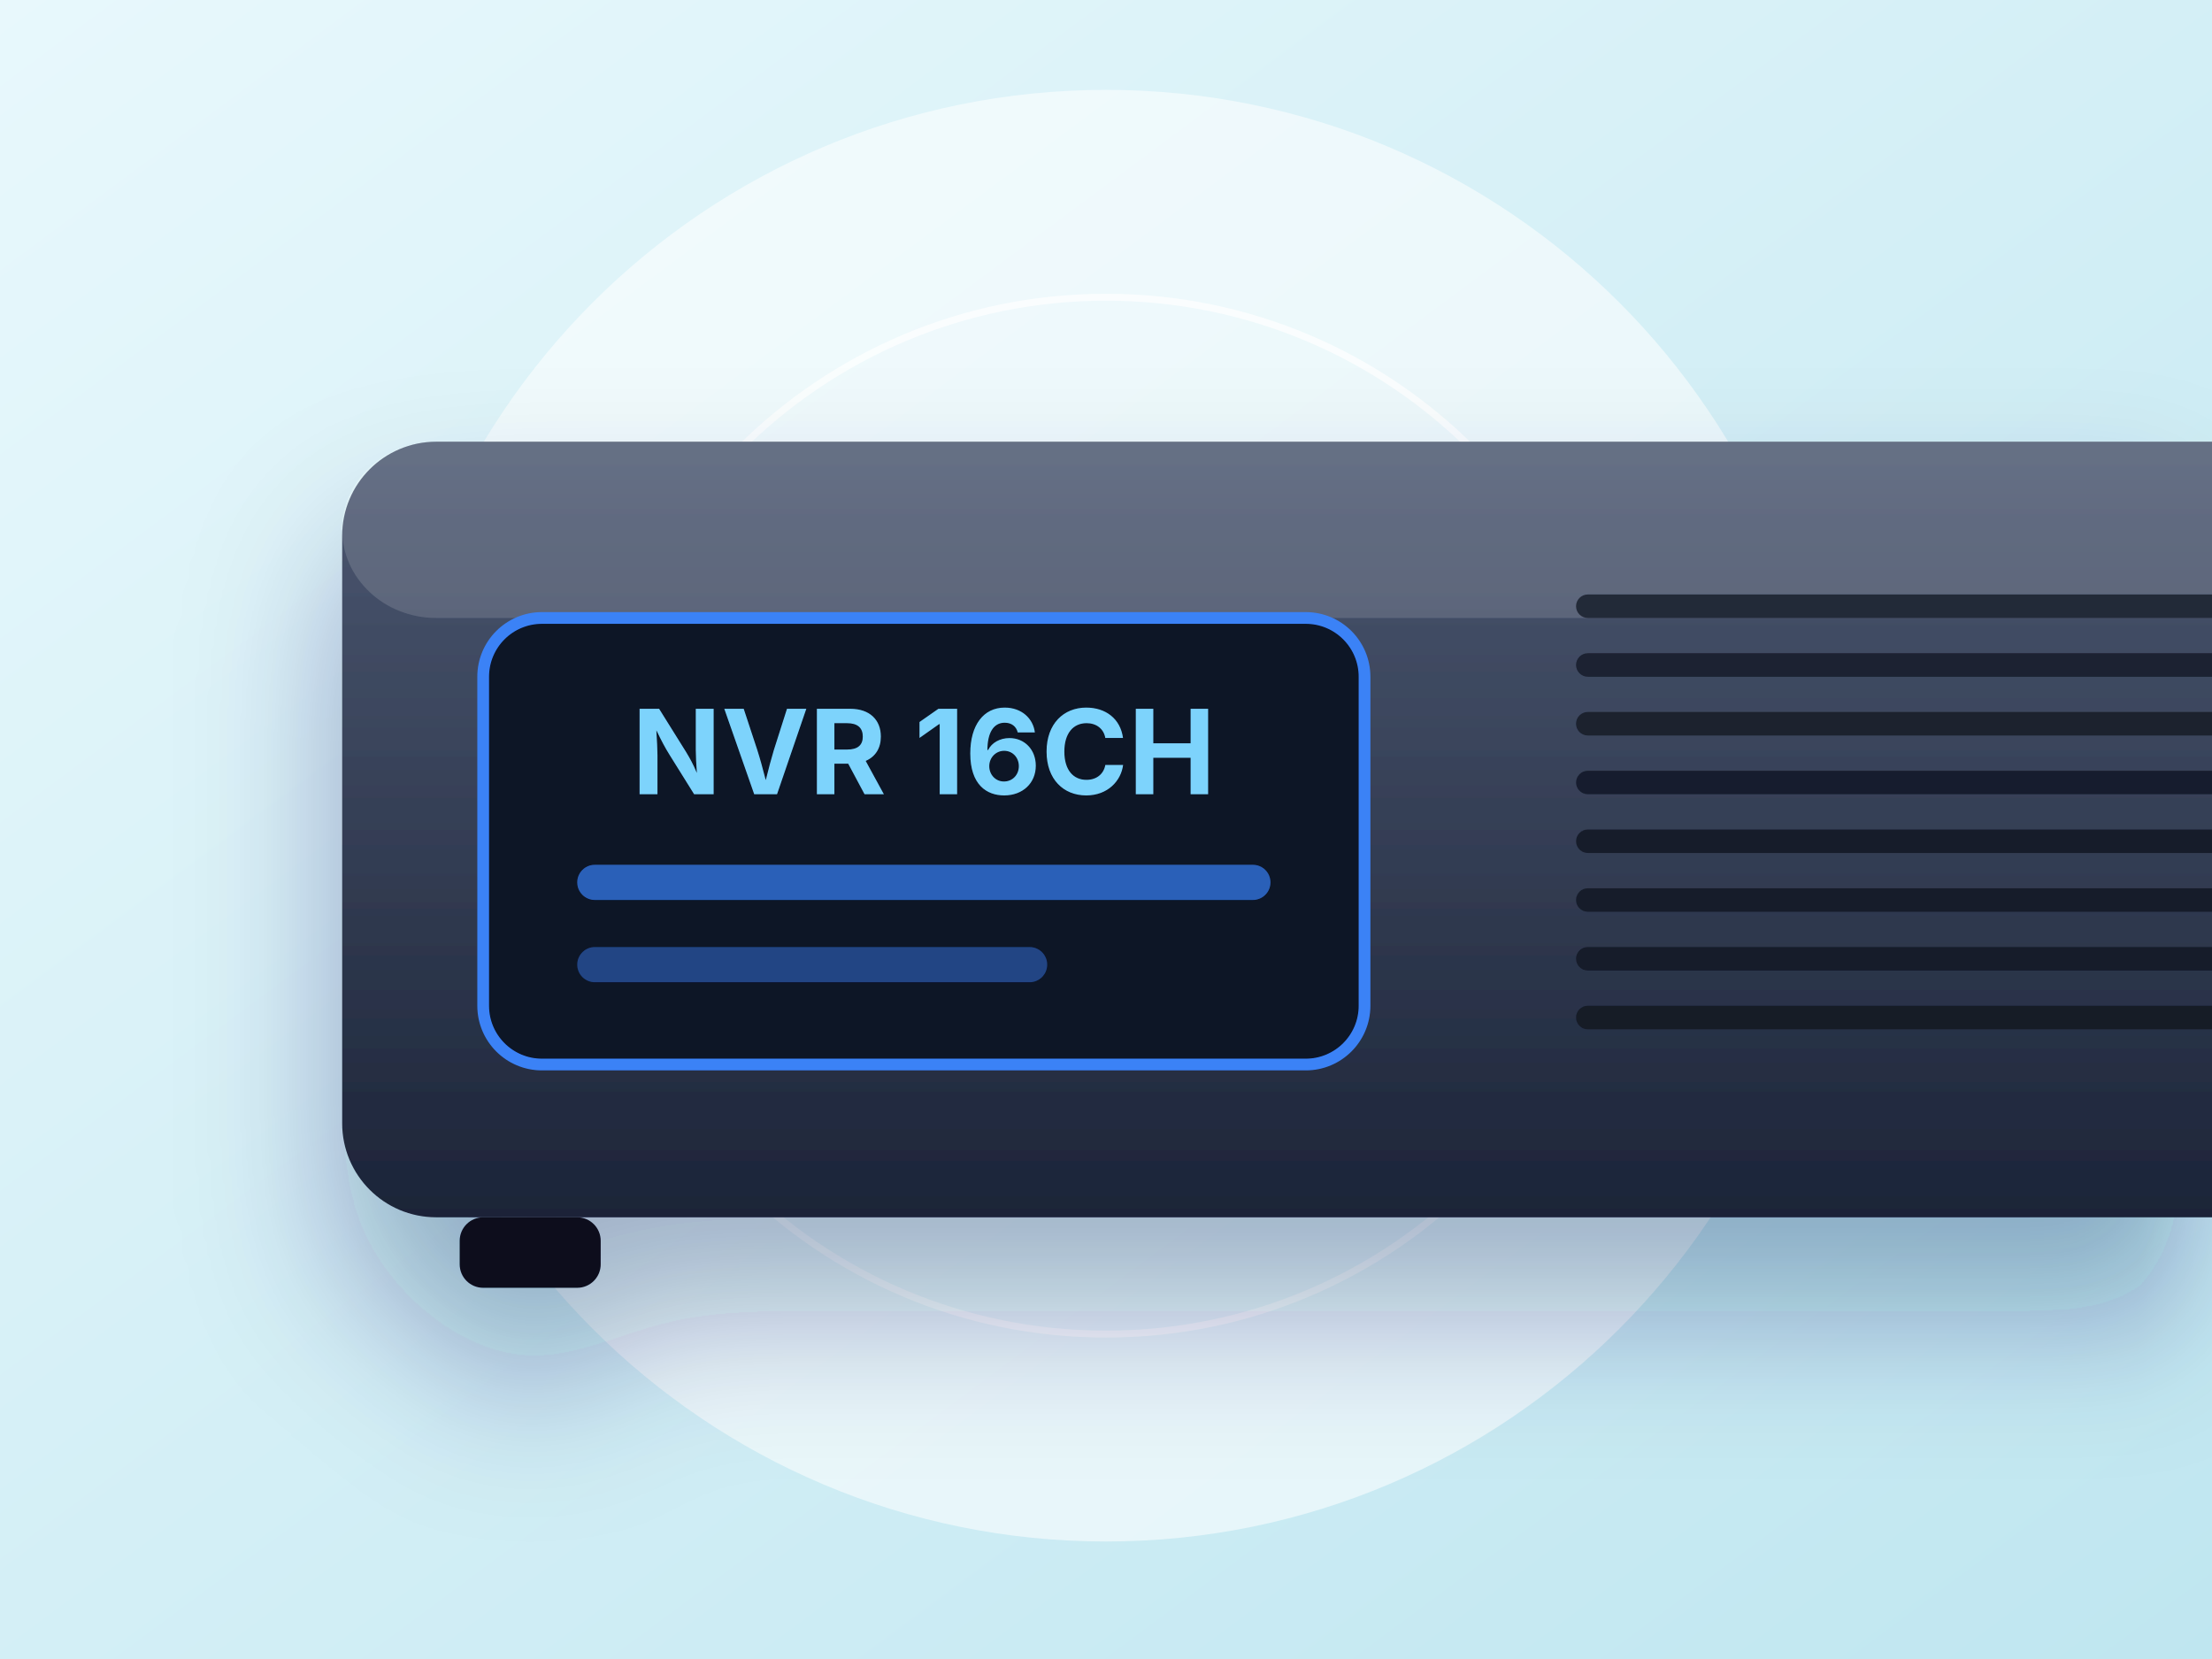
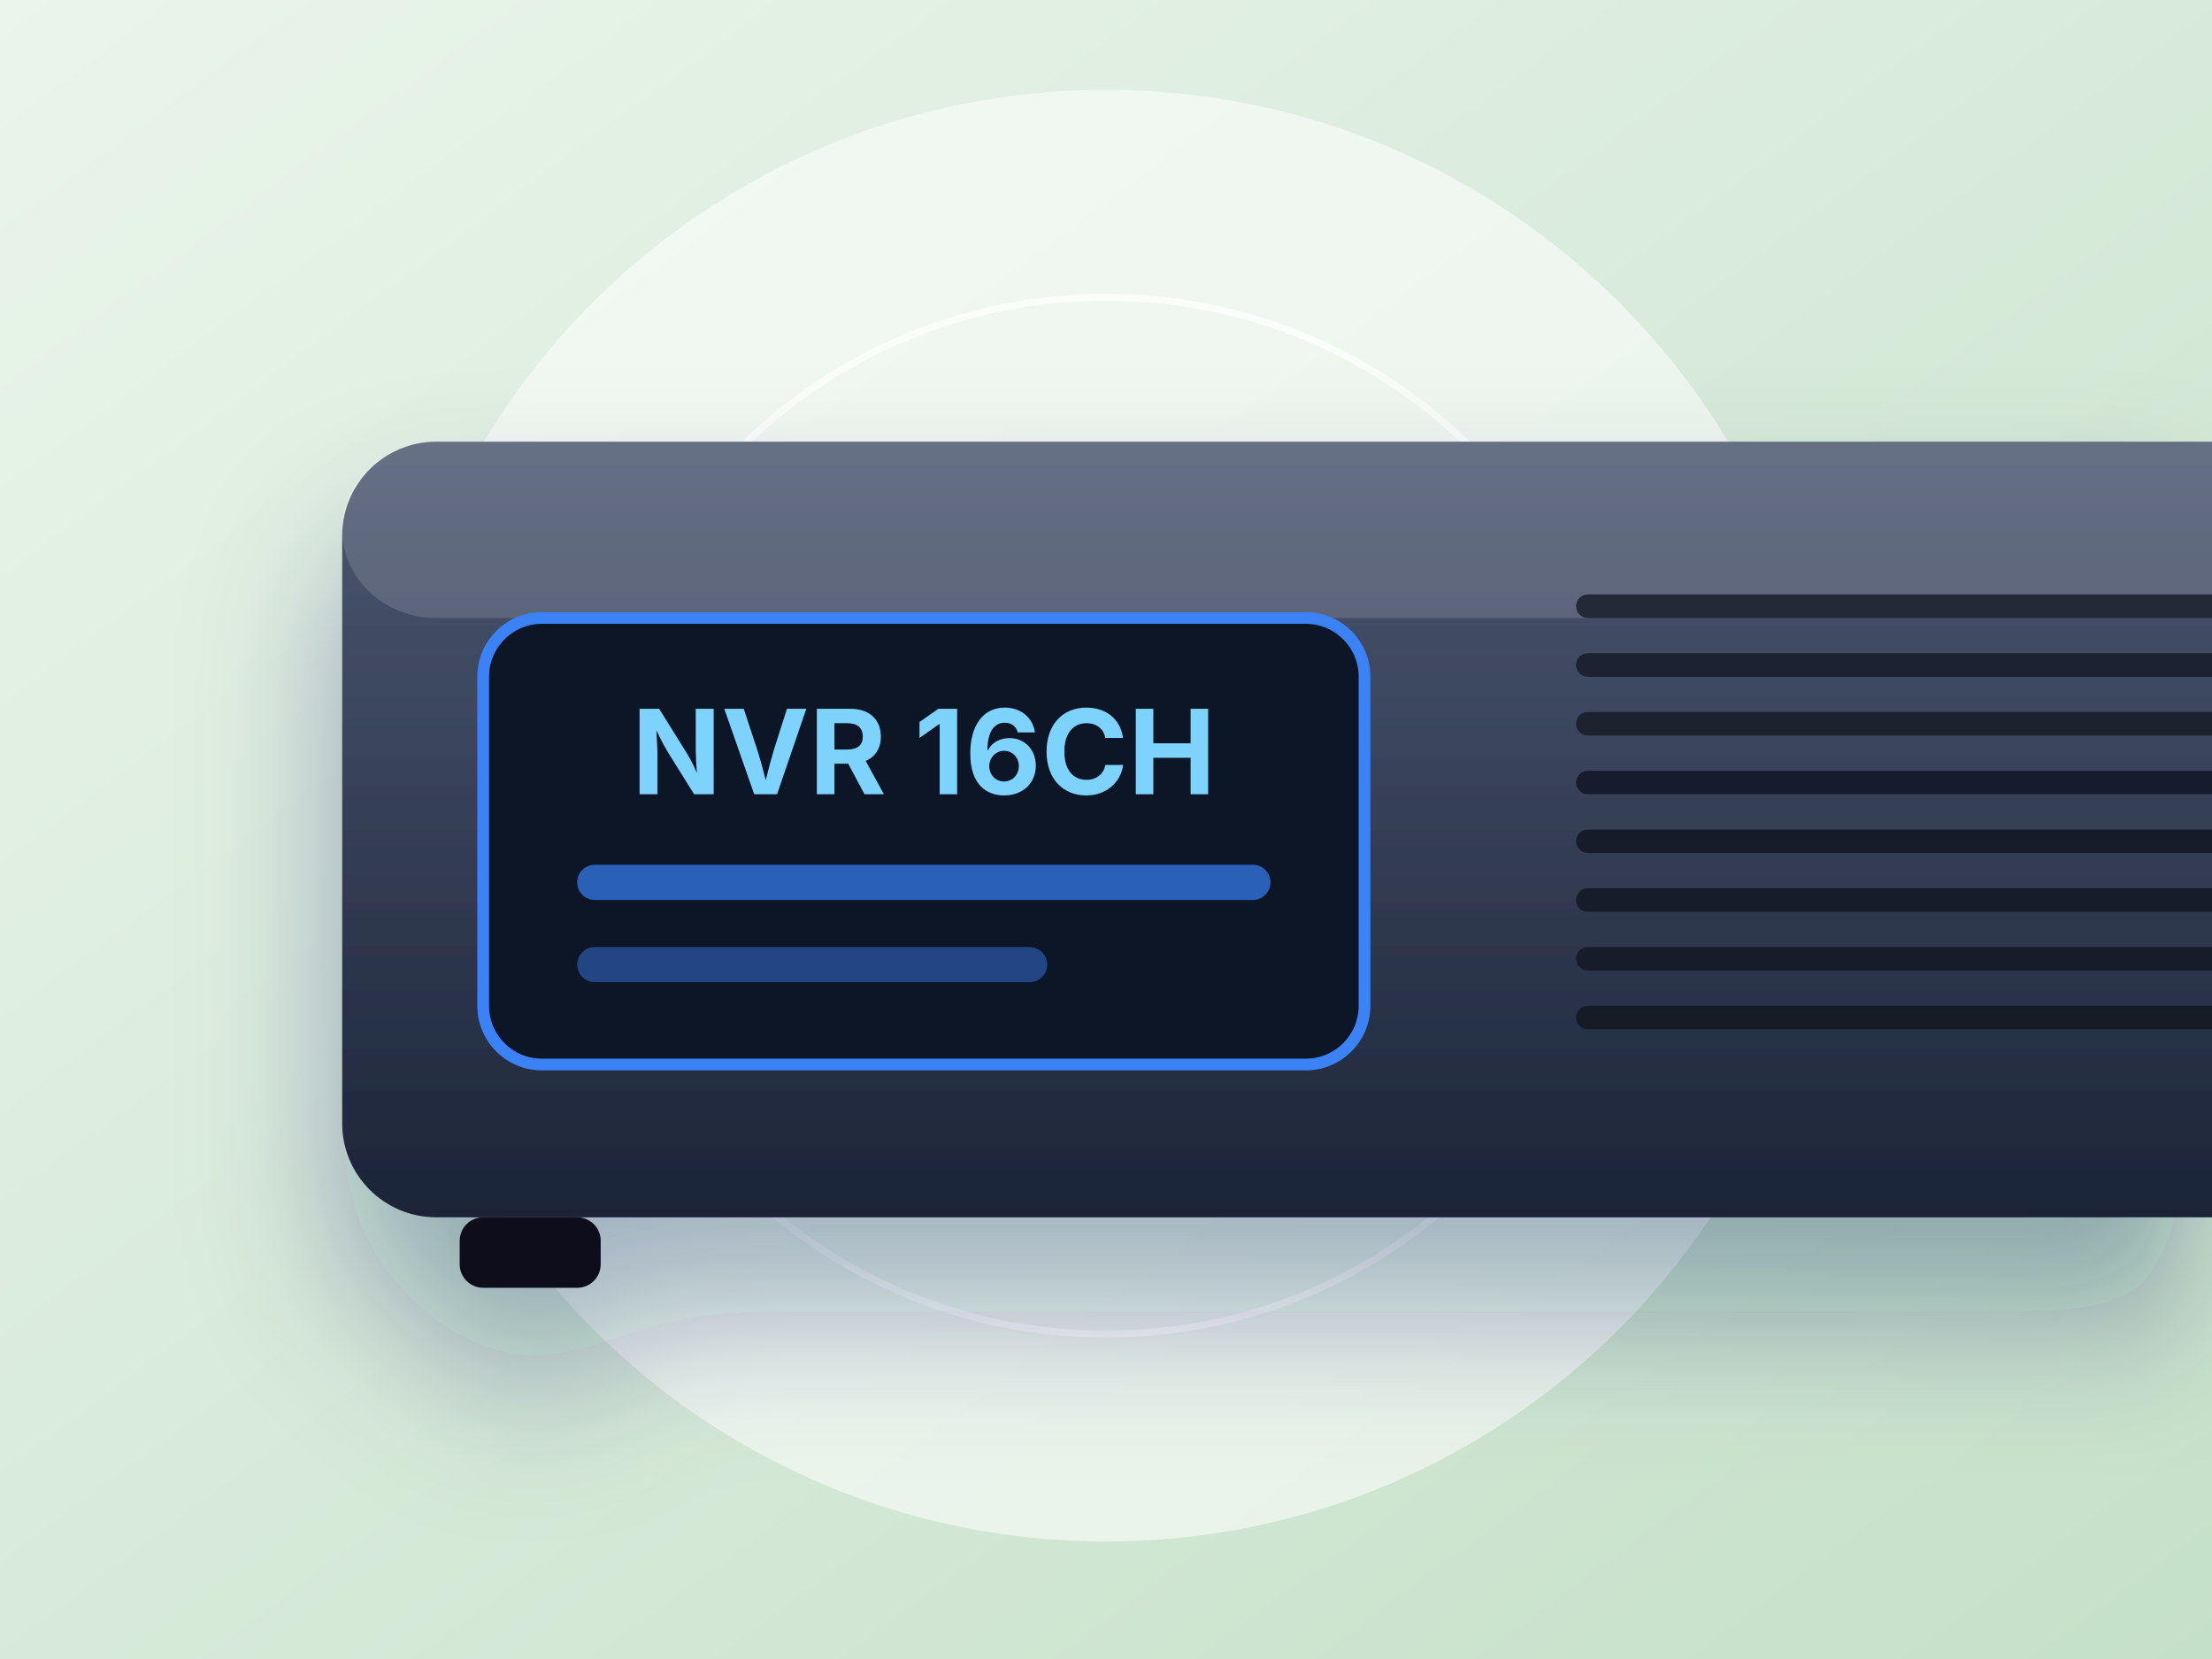
<svg xmlns="http://www.w3.org/2000/svg" viewBox="0 0 640 480" width="640" height="480" role="img">
  <defs>
    <linearGradient id="metal" x1="0" y1="0" x2="0" y2="1">
      <stop offset="0" stop-color="#eef2f9" />
      <stop offset=".5" stop-color="#aab6cb" />
      <stop offset="1" stop-color="#6f7d97" />
    </linearGradient>
    <linearGradient id="white" x1="0" y1="0" x2="0" y2="1">
      <stop offset="0" stop-color="#ffffff" />
      <stop offset="1" stop-color="#d3ddee" />
    </linearGradient>
    <linearGradient id="dark" x1="0" y1="0" x2="0" y2="1">
      <stop offset="0" stop-color="#4d5972" />
      <stop offset="1" stop-color="#1c2438" />
    </linearGradient>
    <linearGradient id="black" x1="0" y1="0" x2="0" y2="1">
      <stop offset="0" stop-color="#2d3347" />
      <stop offset="1" stop-color="#0c101b" />
    </linearGradient>
    <linearGradient id="navy" x1="0" y1="0" x2="0" y2="1">
      <stop offset="0" stop-color="#3f5079" />
      <stop offset="1" stop-color="#1a2342" />
    </linearGradient>
    <linearGradient id="red" x1="0" y1="0" x2="1" y2="0">
      <stop offset="0" stop-color="#b3202a" />
      <stop offset=".4" stop-color="#ff6b6b" />
      <stop offset="1" stop-color="#a91d27" />
    </linearGradient>
    <linearGradient id="wood" x1="0" y1="0" x2="1" y2="1">
      <stop offset="0" stop-color="#c58a45" />
      <stop offset="1" stop-color="#6e411a" />
    </linearGradient>
    <linearGradient id="amber" x1="0" y1="0" x2="0" y2="1">
      <stop offset="0" stop-color="#ffe08a" />
      <stop offset="1" stop-color="#f59e0b" />
    </linearGradient>
    <linearGradient id="gun" x1="0" y1="0" x2="0" y2="1">
      <stop offset="0" stop-color="#6b778c" />
      <stop offset=".5" stop-color="#3a4457" />
      <stop offset="1" stop-color="#171d2b" />
    </linearGradient>
    <radialGradient id="glass" cx=".35" cy=".3" r=".85">
      <stop offset="0" stop-color="#5b8fe8" />
      <stop offset=".45" stop-color="#1e3a7a" />
      <stop offset="1" stop-color="#070d22" />
    </radialGradient>
    <radialGradient id="lens" cx=".4" cy=".35" r=".8">
      <stop offset="0" stop-color="#7fb2ff" />
      <stop offset=".35" stop-color="#27468c" />
      <stop offset="1" stop-color="#050a1c" />
    </radialGradient>
    <filter id="sh" x="-25%" y="-25%" width="150%" height="160%">
      <feDropShadow dx="0" dy="16" stdDeviation="13" flood-color="#0f2560" flood-opacity=".32" />
    </filter>
    <linearGradient id="bg" x1="0" y1="0" x2="1" y2="1">
-       <stop offset="0" stop-color="#e8f8fc" />
-       <stop offset="1" stop-color="#bfe6f0" />
+       <stop offset="0" stop-color="#eaf5eb" />
+       <stop offset="1" stop-color="#c5e0c8" />
    </linearGradient>
  </defs>
  <rect width="640" height="480" fill="url(#bg)" />
  <circle cx="320" cy="236" r="210" fill="#ffffff" opacity="0.55" />
  <circle cx="320" cy="236" r="150" fill="none" stroke="#ffffff" stroke-width="2" opacity="0.7" />
  <g filter="url(#sh)" transform="translate(320 240) scale(1.7) translate(-210 -262)">
    <rect x="80" y="196" width="480" height="132" rx="16" fill="url(#dark)" />
    <rect x="80" y="196" width="480" height="30" rx="16" fill="#fff" opacity=".14" />
    <rect x="104" y="226" width="150" height="76" rx="10" fill="#0a1226" stroke="#3b82f6" stroke-width="2" />
    <text x="179" y="256" fill="#7dd3fc" font-family="Inter,Arial" font-weight="700" font-size="20" text-anchor="middle">NVR 16CH</text>
    <rect x="120" y="268" width="118" height="6" rx="3" fill="#3b82f6" opacity=".7" />
    <rect x="120" y="282" width="80" height="6" rx="3" fill="#3b82f6" opacity=".45" />
    <rect x="290" y="222" width="170" height="4" rx="2" fill="#0c101b" opacity=".7" />
    <rect x="290" y="232" width="170" height="4" rx="2" fill="#0c101b" opacity=".7" />
    <rect x="290" y="242" width="170" height="4" rx="2" fill="#0c101b" opacity=".7" />
    <rect x="290" y="252" width="170" height="4" rx="2" fill="#0c101b" opacity=".7" />
    <rect x="290" y="262" width="170" height="4" rx="2" fill="#0c101b" opacity=".7" />
    <rect x="290" y="272" width="170" height="4" rx="2" fill="#0c101b" opacity=".7" />
    <rect x="290" y="282" width="170" height="4" rx="2" fill="#0c101b" opacity=".7" />
    <rect x="290" y="292" width="170" height="4" rx="2" fill="#0c101b" opacity=".7" />
    <circle cx="494" cy="236" r="6" fill="#34d399" />
    <circle cx="516" cy="236" r="6" fill="#38bdf8" />
    <circle cx="538" cy="236" r="6" fill="#fbbf24" />
    <rect x="486" y="262" width="56" height="30" rx="8" fill="url(#metal)" />
    <rect x="100" y="328" width="24" height="12" rx="4" fill="#0c101b" />
    <rect x="516" y="328" width="24" height="12" rx="4" fill="#0c101b" />
  </g>
</svg>
